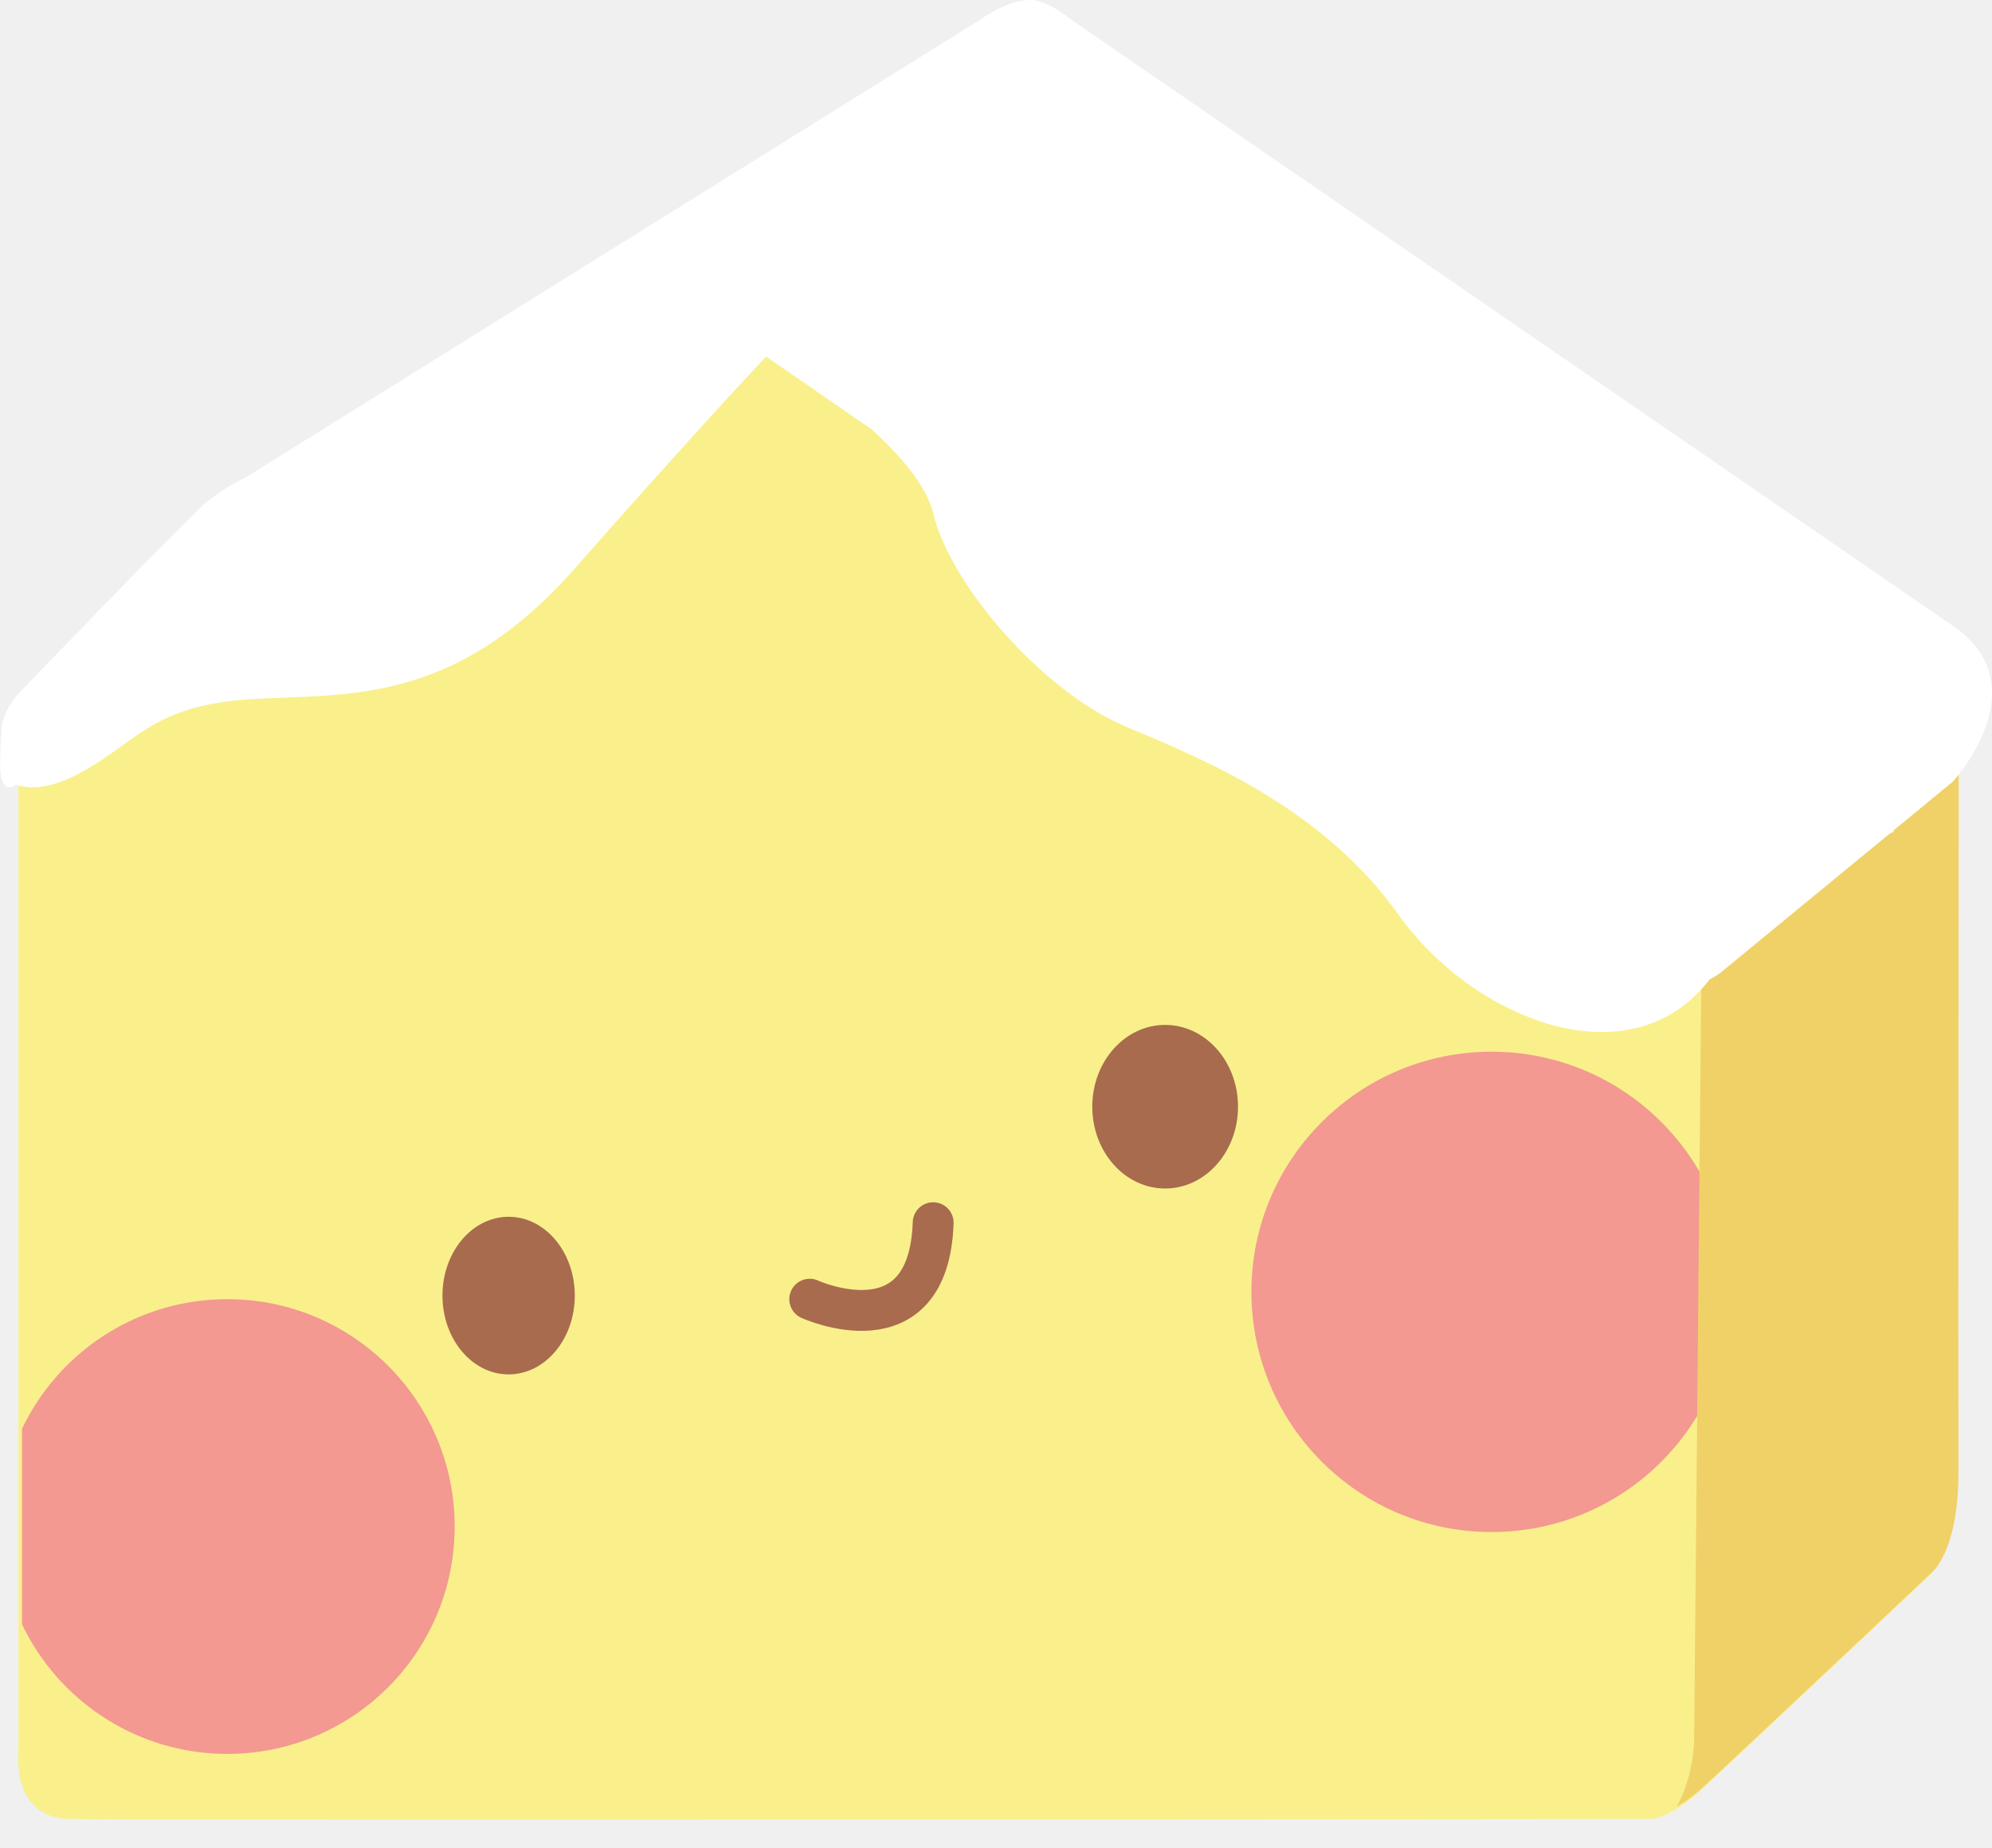
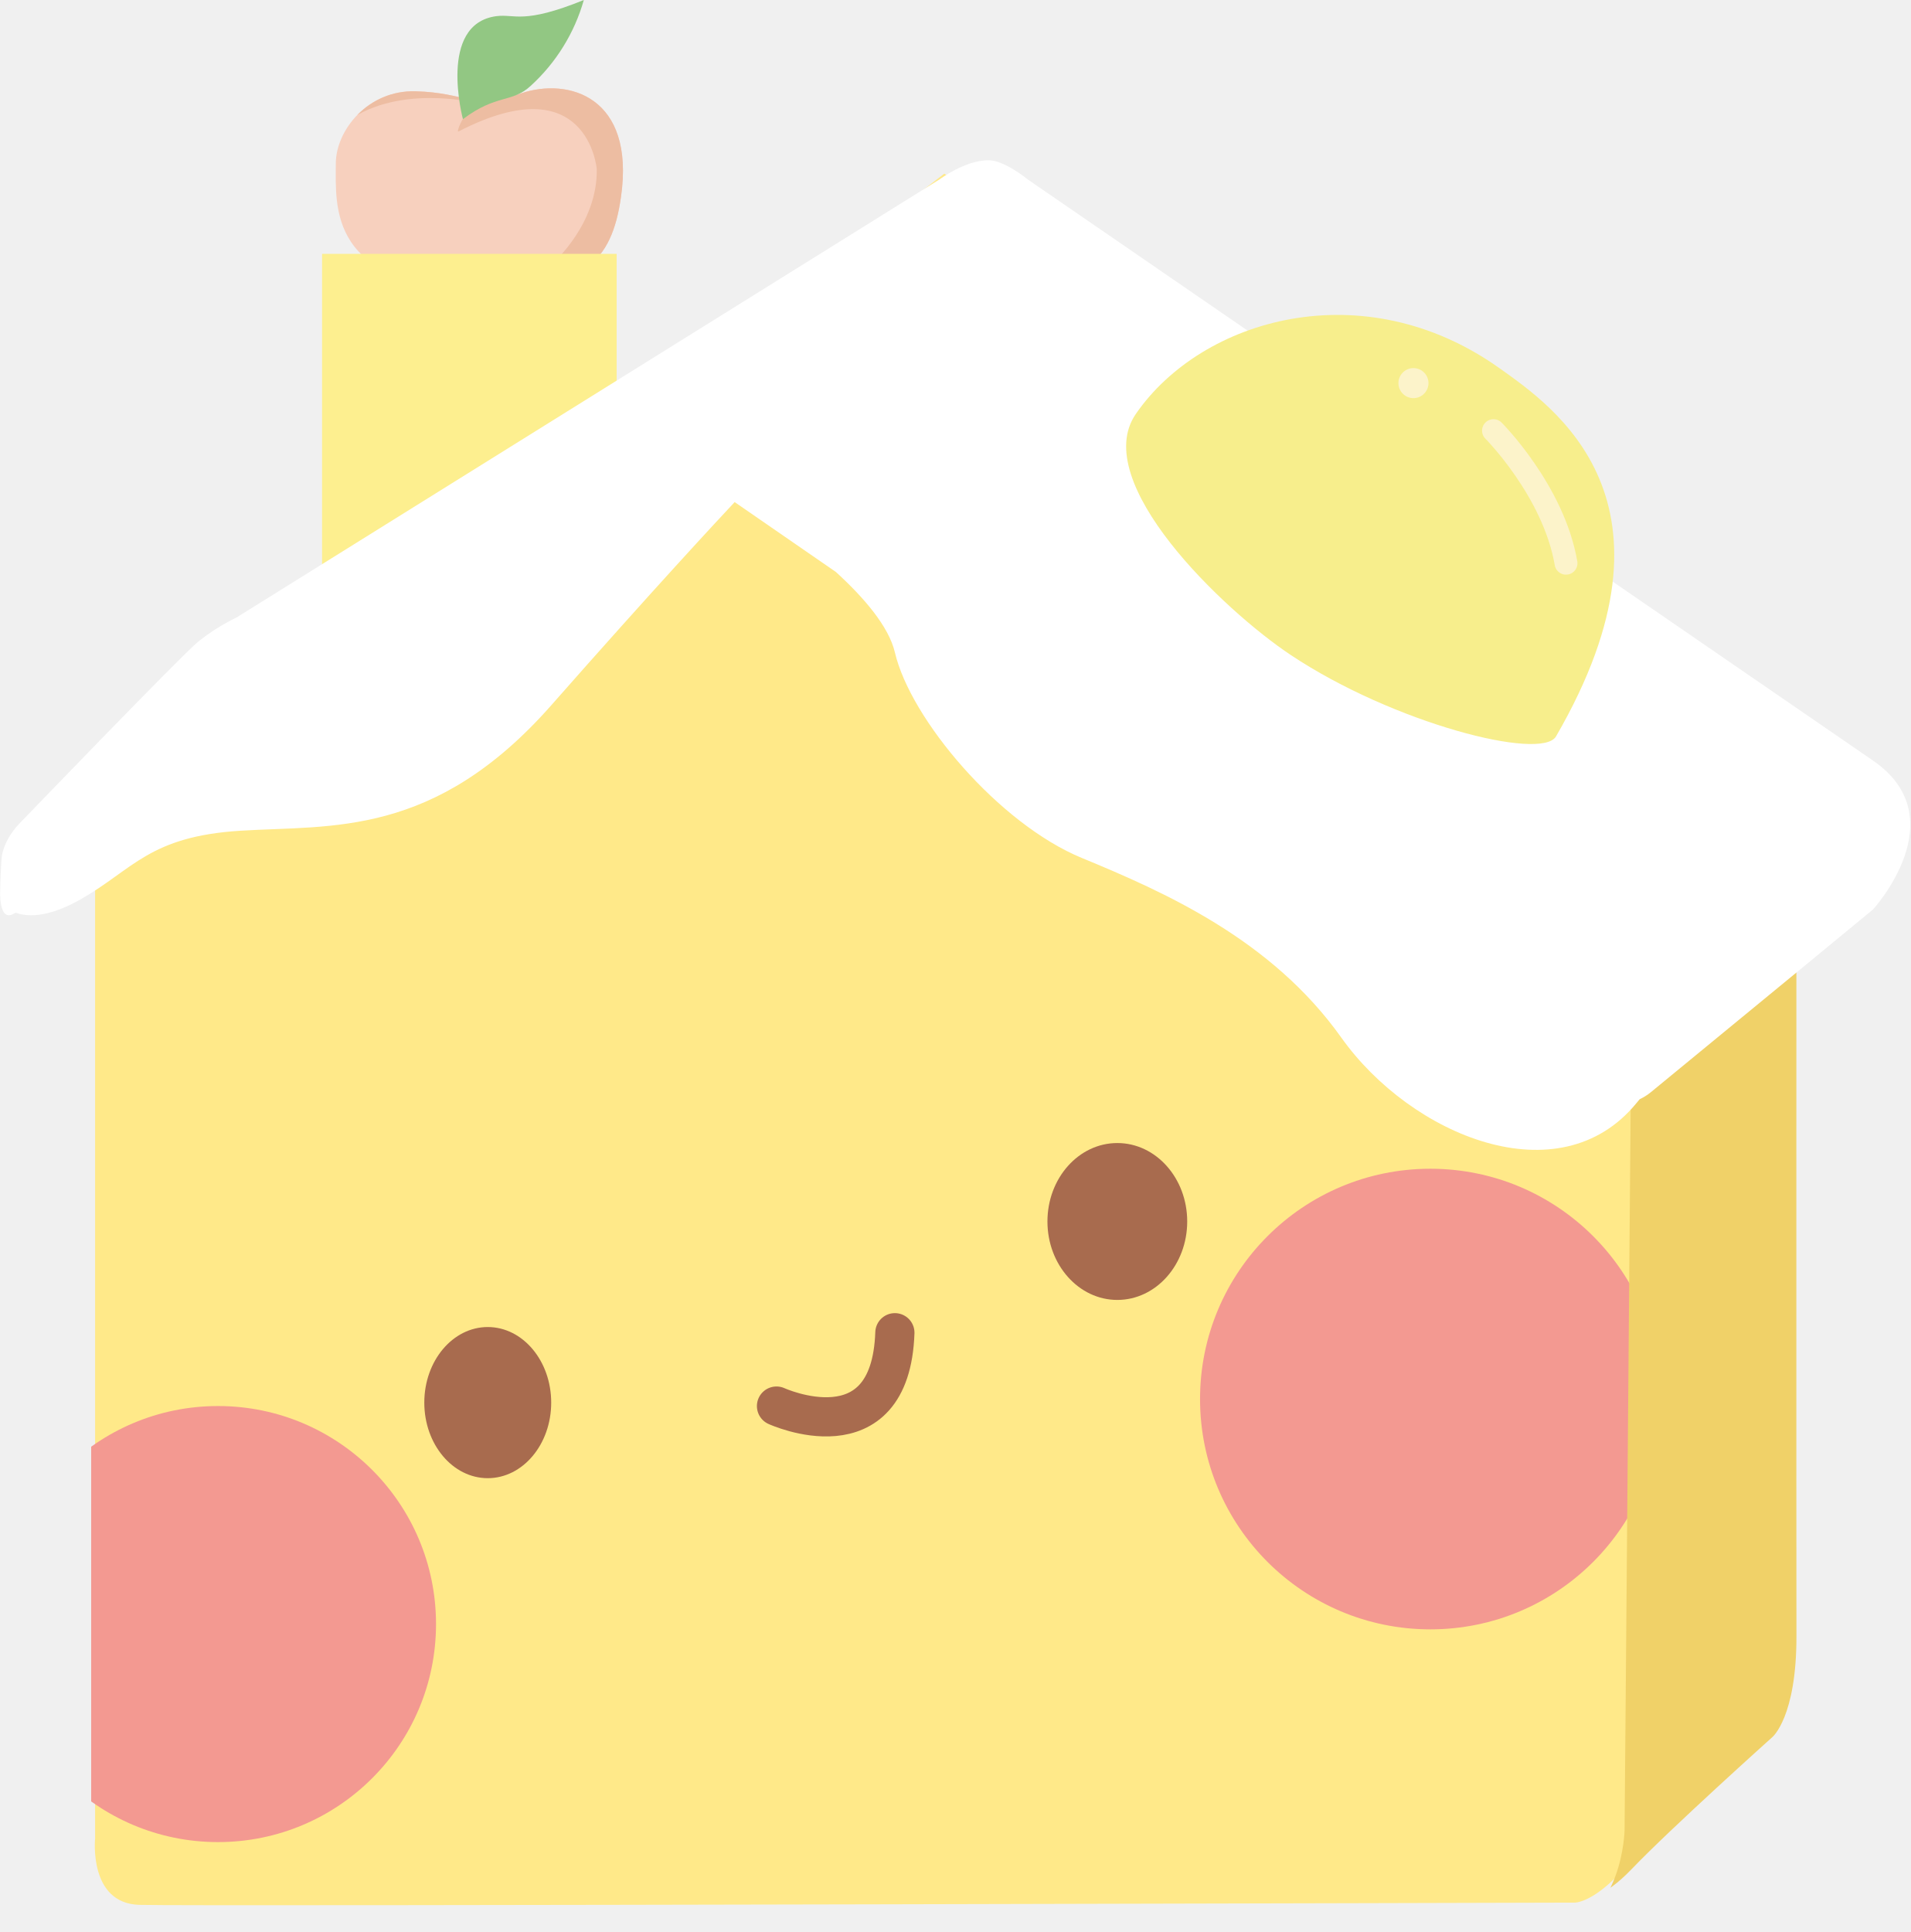
- <svg xmlns="http://www.w3.org/2000/svg" id="Layer_1" data-name="Layer 1" viewBox="0 0 584.96 542.51">
+ <svg xmlns="http://www.w3.org/2000/svg" id="Layer_1" data-name="Layer 1" viewBox="0 0 584.96 591.58">
  <defs>
-     <style>.cls-1,.cls-7{fill:none;}.cls-2{fill:#f9f08c;}.cls-3{clip-path:url(#clip-path);}.cls-4{fill:#f39991;}.cls-5{fill:#f0d168;}.cls-6{fill:#a86b4e;}.cls-7{stroke:#a86b4e;stroke-linecap:round;stroke-miterlimit:10;stroke-width:12px;}.cls-8{fill:#fff;}</style>
-     <clipPath id="clip-path" transform="translate(-3.96 -21.8)">
-       <path class="cls-1" d="M10.42,234.87v300s-2.24,19.29,14.8,19.73,464.46,0,464.46,0,5.48.19,14.91-8.53C517.87,533.81,571,483.75,571,483.75s8.14-5.94,8.07-30c-.08-30.06.07-209.42.07-209.42L300.56,40.7Z" />
+     <style>.cls-1,.cls-16,.cls-7{fill:none;}.cls-2{fill:#ffe989;}.cls-3{clip-path:url(#clip-path);}.cls-4{fill:#f39991;}.cls-5{fill:#f0d168;}.cls-6{fill:#a86b4e;}.cls-7{stroke:#a86b4e;stroke-width:12px;}.cls-16,.cls-7{stroke-linecap:round;stroke-miterlimit:10;}.cls-8{fill:#f7d0be;}.cls-9{clip-path:url(#clip-path-2);}.cls-10{fill:#edbda2;}.cls-11{fill:#92c783;}.cls-12{fill:#fdef8f;}.cls-13{fill:#fff;}.cls-14{fill:#f7ee8c;}.cls-15{fill:#fcf3ca;}.cls-16{stroke:#fcf3ca;stroke-width:7px;}</style>
+     <clipPath id="clip-path" transform="translate(-3.96 27.27)">
+       <path class="cls-1" d="M31.88,224.76V534.21S29.83,554.1,45.4,554.56s444.57-.7,444.57-.7,5,.21,13.62-8.79c12.12-12.65,43.11-40.44,43.11-40.44s7.43-6.13,7.37-31c-.07-31,0-272.21,0-272.21l-257.16-177Z" />
+     </clipPath>
+     <clipPath id="clip-path-2" transform="translate(-3.96 27.27)">
+       <path class="cls-1" d="M151.26,61.36c31.31.45,40-8.37,42.85-28.26,4.46-31-16.3-36.61-30.48-31.82-15.33,5.18-16.54-.18-32.46-.6-14.49-.39-24.4,11.91-24.38,22.21C106.81,35.89,104.28,60.68,151.26,61.36Z" />
    </clipPath>
  </defs>
-   <path id="House" class="cls-2" d="M9.37,236.13v300s-2.24,19.29,14.8,19.74,464.46,0,464.46,0,5.48.2,14.91-8.52C516.81,535.07,569.91,485,569.91,485s8.13-5.94,8.07-30c-.08-30.06.06-209.42.06-209.42L299.5,42Z" transform="translate(-3.96 -21.8)" />
+   <path class="cls-2" d="M33.09,226.19V535.63S31,555.52,46.61,556s439.57-.69,439.57-.69,5,.2,13.62-8.79c12.13-12.66,43.11-40.44,43.11-40.44s7.43-6.13,7.38-31c-.08-31,1.32-271.55,1.32-271.55L293.12,25.91Z" transform="translate(-3.96 27.27)" />
  <g id="House_Clip" data-name="House Clip">
    <g class="cls-3">
-       <circle class="cls-4" cx="66.76" cy="448.22" r="66.76" />
-       <circle class="cls-4" cx="438" cy="379.32" r="70.52" />
-       <path id="Shadow" class="cls-5" d="M504.06,255l-2.62,278.17s-.44,27.07-21,31,102.18-53.27,102.18-53.27L584.41,255l3.5-57.64Z" transform="translate(-3.96 -21.8)" />
+       <circle class="cls-4" cx="66.76" cy="497.29" r="66.76" />
+       <circle class="cls-4" cx="438" cy="428.39" r="70.52" />
+       <path id="Shadow" class="cls-5" d="M504.06,222.29l-2.62,310.83s-.44,27.07-21,31,102.18-53.27,102.18-53.27L584.41,255l3.68-80.65Z" transform="translate(-3.96 27.27)" />
    </g>
  </g>
-   <ellipse class="cls-6" cx="149.36" cy="380.41" rx="19.43" ry="23.14" />
-   <ellipse class="cls-6" cx="342.15" cy="324.95" rx="21.4" ry="24.02" />
-   <path class="cls-7" d="M241.74,403.27s34.94,16,36.25-22.46" transform="translate(-3.96 -21.8)" />
-   <path class="cls-8" d="M577.51,251.22,560,265.64l-1.21,1-49.25,40.48a16.08,16.08,0,0,1-3.47,2.19h0l-1,1.2c-23.58,28.82-69,10-90.39-20.09s-54.15-44.55-79.48-55S282.79,193,278,172.51c-1.86-7.93-9.45-16.77-18.07-24.64l-31-21.4c-4.7,5-25,26.82-56.15,62.2-35.81,40.61-67.25,36.68-95.2,38.43s-32.75,11.79-48.91,21c-10.47,5.94-16.77,5.28-19.91,4.09l-.74.41c-4.47,2.35-4-6.93-4-6.93s0-3.47.37-9.58,5.44-11.11,5.44-11.11,49.32-51.2,54.69-55.67a62.18,62.18,0,0,1,11.87-7.5L291.75,27.61s7.75-5.81,14.9-5.81c4.92,0,11.93,5.81,11.93,5.81l258.93,178C603.17,223.24,577.51,251.22,577.51,251.22Z" transform="translate(-3.96 -21.8)" />
-   <path class="cls-8" d="M560.08,266s-.46.23-1.3.68l1.21-1Z" transform="translate(-3.96 -21.8)" />
+   <ellipse class="cls-6" cx="149.36" cy="429.48" rx="19.43" ry="23.14" />
+   <ellipse class="cls-6" cx="342.15" cy="374.02" rx="21.4" ry="24.02" />
+   <path class="cls-7" d="M241.74,403.27s34.94,16,36.25-22.46" transform="translate(-3.96 27.27)" />
+   <path class="cls-8" d="M151.26,61.36c31.31.45,40-8.37,42.85-28.26,4.46-31-16.3-36.61-30.48-31.82-15.33,5.18-16.54-.18-32.46-.6-14.49-.39-24.4,11.91-24.38,22.21C106.81,35.89,104.28,60.68,151.26,61.36Z" transform="translate(-3.96 27.27)" />
+   <g class="cls-9">
+     <path class="cls-10" d="M144.34,13c-1.31.81,5.55-19.75,33.47-18.73s58.21,30.64,37.79,46-27,27.45-30.43,19.28S173.55,53,173.55,53,187,41.13,186.7,24.48C186.7,24.48,184-7.49,144.34,13Z" transform="translate(-3.96 27.27)" />
+     <path class="cls-10" d="M147.68,3.87s-27.36-6.13-41.91,10.21C94,27.34,124.53-14.26,124.53-14.26Z" transform="translate(-3.96 27.27)" />
+   </g>
+   <path class="cls-11" d="M182.74-27.27A56.37,56.37,0,0,1,166.49-1c-5.72,5.33-10.43,2.42-20.77,10.21,0,0-7.82-29.13,10.22-31.53C161.68-23.07,164.11-19.71,182.74-27.27Z" transform="translate(-3.96 27.27)" />
+   <rect class="cls-12" x="98.62" y="77.73" width="90.21" height="116.09" />
+   <path class="cls-13" d="M577.51,251.22,560,265.64l-1.21,1-49.25,40.48a16.08,16.08,0,0,1-3.47,2.19h0l-1,1.2c-23.58,28.82-69,10-90.39-20.09s-54.15-44.55-79.48-55S282.79,193,278,172.51c-1.86-7.93-9.45-16.77-18.07-24.64l-31-21.4c-4.7,5-25,26.82-56.15,62.2-35.81,40.61-67.25,36.68-95.2,38.43s-32.75,11.79-48.91,21c-10.47,5.94-16.77,5.28-19.91,4.09l-.74.41c-4.47,2.35-4-6.93-4-6.93s0-3.47.37-9.58,5.44-11.11,5.44-11.11,49.32-51.2,54.69-55.67a62.18,62.18,0,0,1,11.87-7.5L291.75,27.61s7.75-5.81,14.9-5.81c4.92,0,11.93,5.81,11.93,5.81l258.93,178C603.17,223.24,577.51,251.22,577.51,251.22Z" transform="translate(-3.96 27.27)" />
+   <path class="cls-14" d="M463.09,85.44c16.61,11.82,59.12,40.67,17.36,112.77-4.41,7.61-49.79-4-81.19-24.89-20.75-13.8-61.79-53.07-47.49-73.83C372,70.15,421.55,55.91,463.09,85.44Z" transform="translate(-3.96 27.27)" />
+   <circle class="cls-15" cx="432.83" cy="117.31" r="4.6" />
+   <path class="cls-16" d="M461.3,104.59s18.38,18.39,22.21,40.6" transform="translate(-3.96 27.27)" />
</svg>
